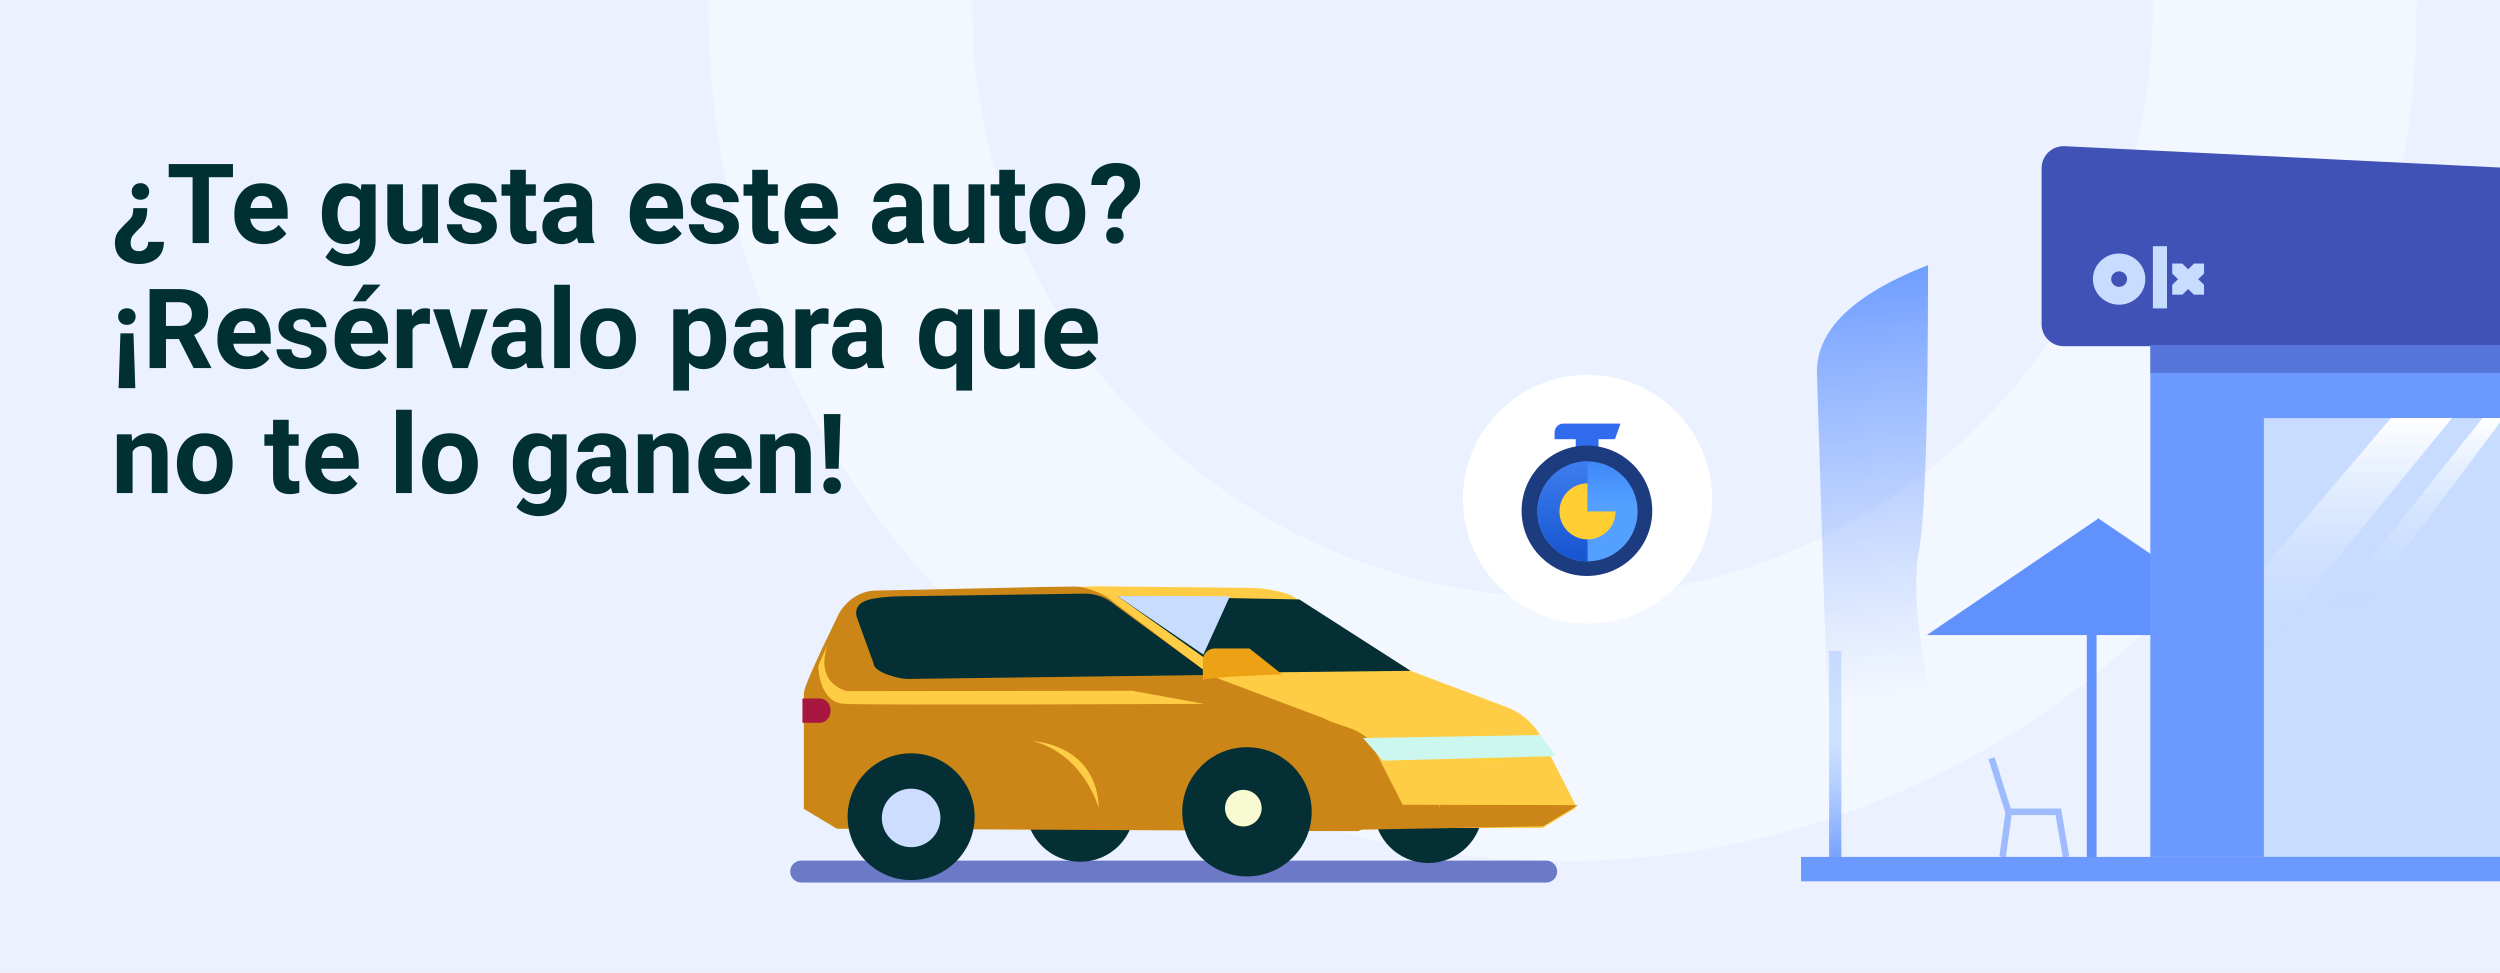
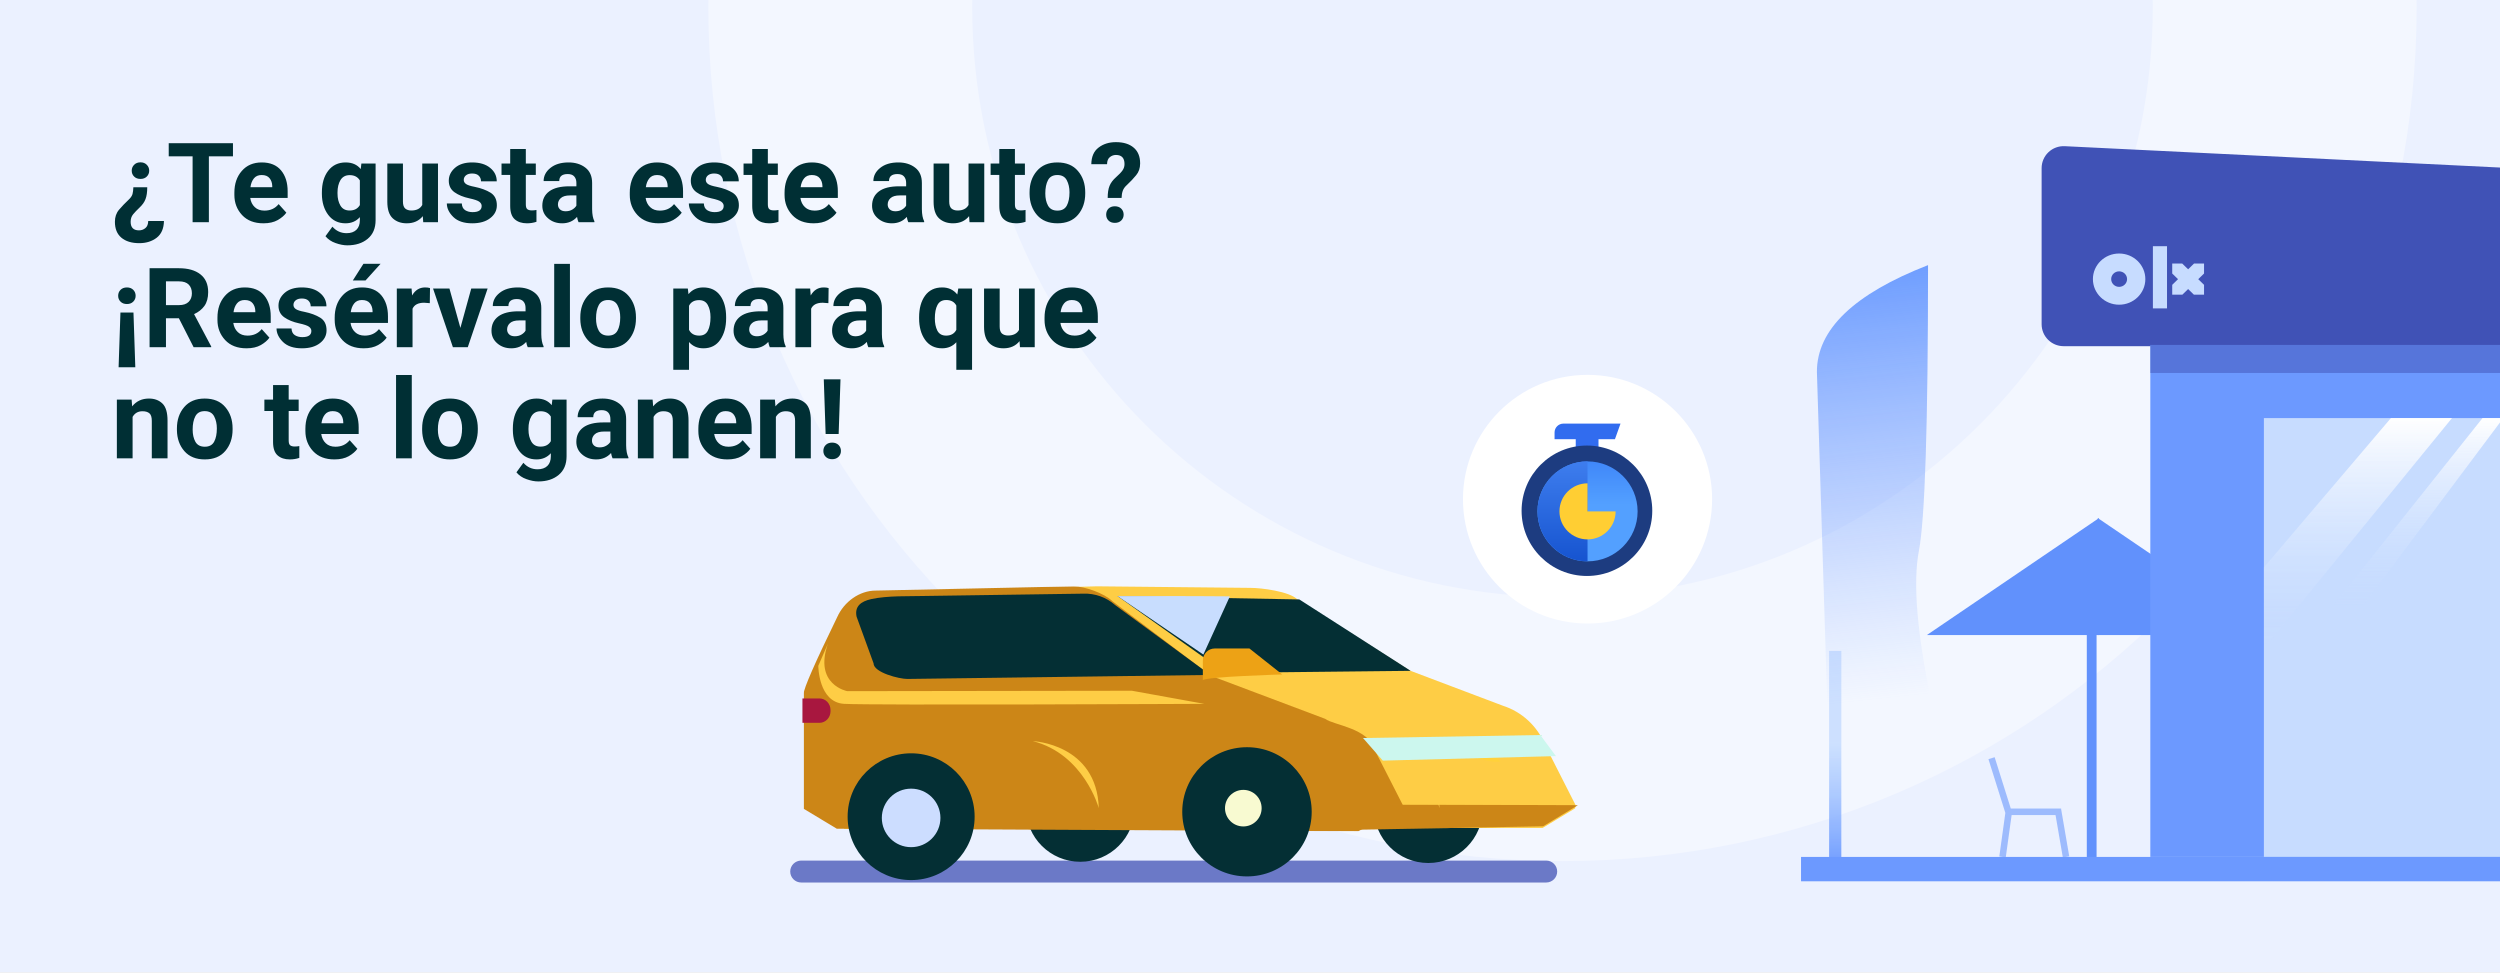
- <svg xmlns="http://www.w3.org/2000/svg" xmlns:xlink="http://www.w3.org/1999/xlink" width="360" height="140">
+ <svg xmlns="http://www.w3.org/2000/svg" xmlns:xlink="http://www.w3.org/1999/xlink" width="360" height="140" viewBox="0 0 360 140">
  <defs>
    <linearGradient x1="50%" y1="41.53%" x2="50%" y2="100%" id="3nvgtwh45c">
      <stop stop-color="#A5C9FF" stop-opacity=".485" offset="0%" />
      <stop stop-color="#6C99FF" offset="100%" />
    </linearGradient>
    <linearGradient x1="50%" y1="0%" x2="50%" y2="100%" id="h32ksyp5xd">
      <stop stop-color="#FFF" offset="0%" />
      <stop stop-color="#C7DCFF" stop-opacity="0" offset="100%" />
    </linearGradient>
    <linearGradient x1="50%" y1="0%" x2="50%" y2="100%" id="pabi03lpre">
      <stop stop-color="#FFF" offset="0%" />
      <stop stop-color="#C7DCFF" stop-opacity="0" offset="100%" />
    </linearGradient>
    <linearGradient x1="46.578%" y1="-22.748%" x2="50%" y2="99.063%" id="f34nu193lf">
      <stop stop-color="#4482FF" offset="0%" />
      <stop stop-color="#80A6FF" stop-opacity="0" offset="100%" />
    </linearGradient>
    <linearGradient x1="37.311%" y1="43.297%" x2="37.311%" y2="-47.385%" id="4idmci077g">
      <stop stop-color="#53A0FF" offset="0%" />
      <stop stop-color="#2A6CF3" offset="100%" />
    </linearGradient>
    <linearGradient x1="50%" y1="-57.349%" x2="50%" y2="109.877%" id="zds6nuy79h">
      <stop stop-color="#5595FF" offset="0%" />
      <stop stop-color="#1250CD" offset="100%" />
    </linearGradient>
    <path id="iftytqn64a" d="M0 0h360v140H0z" />
    <path id="paxlthb23i" d="M0 0h86.349v35.281H0z" />
    <path id="tw9twrbaik" d="M0 0h34.82v3.686H0z" />
  </defs>
  <g fill="none" fill-rule="evenodd">
    <mask id="spr5rew4yb" fill="#fff">
      <use xlink:href="#iftytqn64a" />
    </mask>
    <use fill="#EBF1FF" xlink:href="#iftytqn64a" />
    <path d="M225-122c67.931 0 123 55.069 123 123s-55.069 123-123 123S102 68.931 102 1s55.069-123 123-123zm0 38c-46.944 0-85 38.056-85 85s38.056 85 85 85 85-38.056 85-85-38.056-85-85-85z" fill="#FFF" opacity=".401" mask="url(#spr5rew4yb)" />
    <g mask="url(#spr5rew4yb)" fill="#6191FC">
      <path d="m302.258 74.6-24.796 16.85h24.796" />
      <path d="m302.082 74.6 24.797 16.85h-24.797M300.5 89.343h1.407v34.58H300.5z" />
    </g>
-     <text x="16" y="135" mask="url(#spr5rew4yb)" font-family="Roboto-Bold, Roboto" font-size="16" font-weight="bold" fill="#002F34">
-       <tspan x="16" y="35">¿Te gusta este auto?</tspan>
-       <tspan x="16" y="53">¡Resérvalo para que </tspan>
-       <tspan x="16" y="71">no te lo ganen!</tspan>
+     <text x="16" y="32" mask="url(#spr5rew4yb)" font-family="Roboto-Bold, Roboto" font-size="16" font-weight="bold" fill="#002F34">
+       <tspan x="16" y="32">¿Te gusta este auto?</tspan>
+       <tspan x="16" y="50">¡Resérvalo para que </tspan>
+       <tspan x="16" y="66">no te lo ganen!</tspan>
    </text>
    <path fill="url(#3nvgtwh45c)" mask="url(#spr5rew4yb)" transform="matrix(-1 0 0 1 528.544 0)" d="M263.393 93.732h1.759v31.595h-1.759z" />
    <path d="m297.313 21.05 108.156 5.307a3.166 3.166 0 0 1 3.01 3.162v17.165a3.166 3.166 0 0 1-3.165 3.166H297.158a3.166 3.166 0 0 1-3.165-3.166V24.212a3.166 3.166 0 0 1 3.32-3.161z" fill="#4052B6" mask="url(#spr5rew4yb)" />
    <path fill="#6C99FF" mask="url(#spr5rew4yb)" d="M309.645 49.674h114.487v73.722H309.645z" />
    <g opacity=".563" mask="url(#spr5rew4yb)" stroke="#6191FC" stroke-width=".938">
      <path d="m286.782 109.178 2.428 7.723h7.597M288.365 123.396l.899-6.495h7.129l1.117 6.495" />
    </g>
    <path fill="#C7DCFF" mask="url(#spr5rew4yb)" d="M326 60.206h81.776v63.19H326z" />
    <path fill="url(#h32ksyp5xd)" mask="url(#spr5rew4yb)" d="M344.29 60.206 326 81.708v11.673l27.083-33.175z" />
    <path fill="url(#pabi03lpre)" mask="url(#spr5rew4yb)" d="m357.48 60.206-21.456 26.943 4.22.088 20.225-27.031z" />
    <path fill="#6C99FF" mask="url(#spr5rew4yb)" d="M259.348 123.396h117v3.511h-117z" />
    <path fill="#4052B6" opacity=".5" mask="url(#spr5rew4yb)" d="M309.645 49.674h57.331v4.037h-57.331z" />
    <g fill="#C7DCFF">
      <path d="M310.018 44.408h2.032v-8.951h-2.032zM305.154 41.308c-.632 0-1.144-.5-1.144-1.117 0-.616.512-1.117 1.144-1.117.632 0 1.144.5 1.144 1.117s-.512 1.117-1.144 1.117m0-4.802c-2.085 0-3.775 1.65-3.775 3.685 0 2.036 1.69 3.686 3.775 3.686s3.775-1.65 3.775-3.686c0-2.035-1.69-3.685-3.775-3.685M317.383 37.952h-1.444l-.848.828-.848-.828H312.8v1.434l.835.815-.835.816v1.414h1.464l.827-.808.827.808h1.465v-1.414l-.836-.816.836-.815z" />
    </g>
    <path d="M277.638 38.177c-10.67 4.154-16.004 9.274-16.004 15.359l1.495 47.831h15.036c-2.11-10.122-2.726-17.465-1.846-22.029.879-4.563 1.319-18.284 1.319-41.16z" fill="url(#f34nu193lf)" />
    <g transform="translate(210.668 53.978)">
      <ellipse fill="#FFF" cx="17.938" cy="17.904" rx="17.938" ry="17.904" />
      <path d="m22.686 7.021-.804 2.25h-2.367v2.138H16.24l-.001-2.138h-3.05v-.976c0-.703.571-1.274 1.275-1.274h8.222z" fill="#316CEF" />
      <path d="M27.259 19.571c0 5.186-4.212 9.391-9.409 9.391-5.196 0-9.409-4.205-9.409-9.39 0-5.187 4.213-9.391 9.41-9.391 5.196 0 9.408 4.204 9.408 9.39" fill="#1D3C80" />
      <path d="M9.499 19.835c-3.983-.001-7.212-3.224-7.213-7.199 0-3.975 3.227-7.196 7.21-7.195 3.982.001 7.21 3.224 7.211 7.199 0 3.974-3.226 7.195-7.208 7.195z" fill="url(#4idmci077g)" transform="translate(8.441 7.021)" />
      <path d="M9.497 19.835c-3.981-.001-7.21-3.224-7.21-7.199-.002-3.975 3.225-7.196 7.207-7.195l.003 14.394z" fill="url(#zds6nuy79h)" transform="translate(8.441 7.021)" />
      <path d="M17.938 23.696a4.041 4.041 0 0 0 4.045-4.037h-4.045v-4.037a4.041 4.041 0 0 0-4.045 4.037c0 2.23 1.811 4.037 4.045 4.037z" fill="#FFCE33" />
    </g>
    <path d="M222.646 127.082H115.38a1.584 1.584 0 0 1-1.588-1.58c0-.872.711-1.58 1.588-1.58h107.266c.877 0 1.588.708 1.588 1.58 0 .873-.711 1.58-1.588 1.58" fill="#6B79C7" />
    <path d="M213.506 116.463c0 4.314-3.503 7.81-7.825 7.81s-7.827-3.496-7.827-7.81 3.505-7.812 7.827-7.812 7.825 3.498 7.825 7.812M163.385 116.287c0 4.314-3.503 7.81-7.826 7.81-4.322 0-7.825-3.496-7.825-7.81s3.503-7.811 7.825-7.811c4.323 0 7.826 3.497 7.826 7.81" fill="#042F34" />
    <path d="m226.824 116.394-4.679 2.824-100.575.14-2.268-4.526v-11.215c0-1.524-1.932-3.03-1.359-4.716l8.006-10.444c1.084-1.9 3.29-3.31 5.718-3.31l26.283-.718 22.094.224c1.621 0 5.596.512 6.758 1.642l16.2 10.26 13.375 5.055a9.805 9.805 0 0 1 6.148 5.75l4.347 8.554" fill="#FECD45" />
    <path fill="#36E4DA" d="m129.244 115.379 107.804.587" />
    <g transform="translate(115.727 84.429)">
      <mask id="2t7n0l3foj" fill="#fff">
        <use xlink:href="#paxlthb23i" />
      </mask>
      <path d="M58.69 12.903 44.45 2.14C43.316 1.01 40.46 0 38.88 0L10.388.614c-2.366 0-4.567 1.614-5.558 3.82C1.61 11.043 0 14.721 0 15.467v16.565l4.769 2.872 75.082.377 6.498-3.647-4.093-8.02c-.885-3.239-5.923-3.59-7.163-4.533L58.69 12.903z" fill="#CC8617" mask="url(#2t7n0l3foj)" />
    </g>
    <path d="M140.347 117.604c0 5.04-4.094 9.127-9.145 9.127-5.05 0-9.144-4.086-9.144-9.127s4.094-9.128 9.144-9.128 9.145 4.087 9.145 9.128M188.885 116.901c0 5.138-4.172 9.303-9.32 9.303-5.147 0-9.321-4.165-9.321-9.303 0-5.138 4.174-9.303 9.32-9.303 5.149 0 9.321 4.165 9.321 9.303" fill="#042F34" />
    <path d="M181.675 116.375a2.635 2.635 0 0 1-2.638 2.633 2.635 2.635 0 0 1-2.638-2.633 2.635 2.635 0 0 1 2.638-2.633 2.635 2.635 0 0 1 2.638 2.633" fill="#F8FAD1" />
    <path d="M135.423 117.779a4.217 4.217 0 0 1-4.22 4.213 4.216 4.216 0 0 1-4.221-4.213 4.216 4.216 0 0 1 4.22-4.213 4.217 4.217 0 0 1 4.221 4.213" fill="#CDF" />
    <path d="m130.665 97.769 43.624-.578-13.712-10.064a6.544 6.544 0 0 0-4.57-1.641l-23.333.34c-1.582.056-4.885-.08-7.234.448-1.474.331-2.396 1.043-2.094 2.523l2.444 6.714c0 1.342 3.735 2.268 4.875 2.258M176.472 96.891l26.658-.292-16.027-10.28-26.18-.486z" fill="#042F34" />
    <path d="M173.21 97.944V95.12c0-.96.766-1.738 1.712-1.738h4.997l4.722 3.74s-10.932.316-11.432.823" fill="#EDA215" />
    <g transform="translate(192.403 115.848)">
      <mask id="0bov1j4vxl" fill="#fff">
        <use xlink:href="#tw9twrbaik" />
      </mask>
      <path fill="#CC8617" mask="url(#0bov1j4vxl)" d="m8 0 26.82.098-5.01 3.039L0 3.687z" />
    </g>
    <path d="m177.103 85.872-3.82 8.386-12.36-8.42s10.75-.025 16.18.034" fill="#C8DDFE" />
    <path d="M115.55 100.577h2.457c.877 0 1.589.749 1.589 1.672v.167c0 .923-.712 1.672-1.59 1.672h-2.455v-3.51z" fill="#A8173F" />
    <path d="M213.217 106.545h-3.99s1.96 3.229 6.859 3.159l-2.869-3.159z" fill="#FFD13A" />
    <path d="M117.837 95.875s0 5.25 3.705 5.478c3.705.229 51.868 0 51.868 0l-10.42-1.887-40.985.061s-4.863-.913-2.78-6.849M148.73 106.72s9.213.39 9.497 9.655c0 0-2.126-7.774-9.497-9.654M197.268 105.668s9.725.432 10.024 10.707c0 0-2.244-8.623-10.024-10.707" fill="#FECD45" />
    <path fill="#CCF7EE" d="m196.272 106.277 25.532-.434 2.254 3.037-24.933.65z" />
  </g>
</svg>
